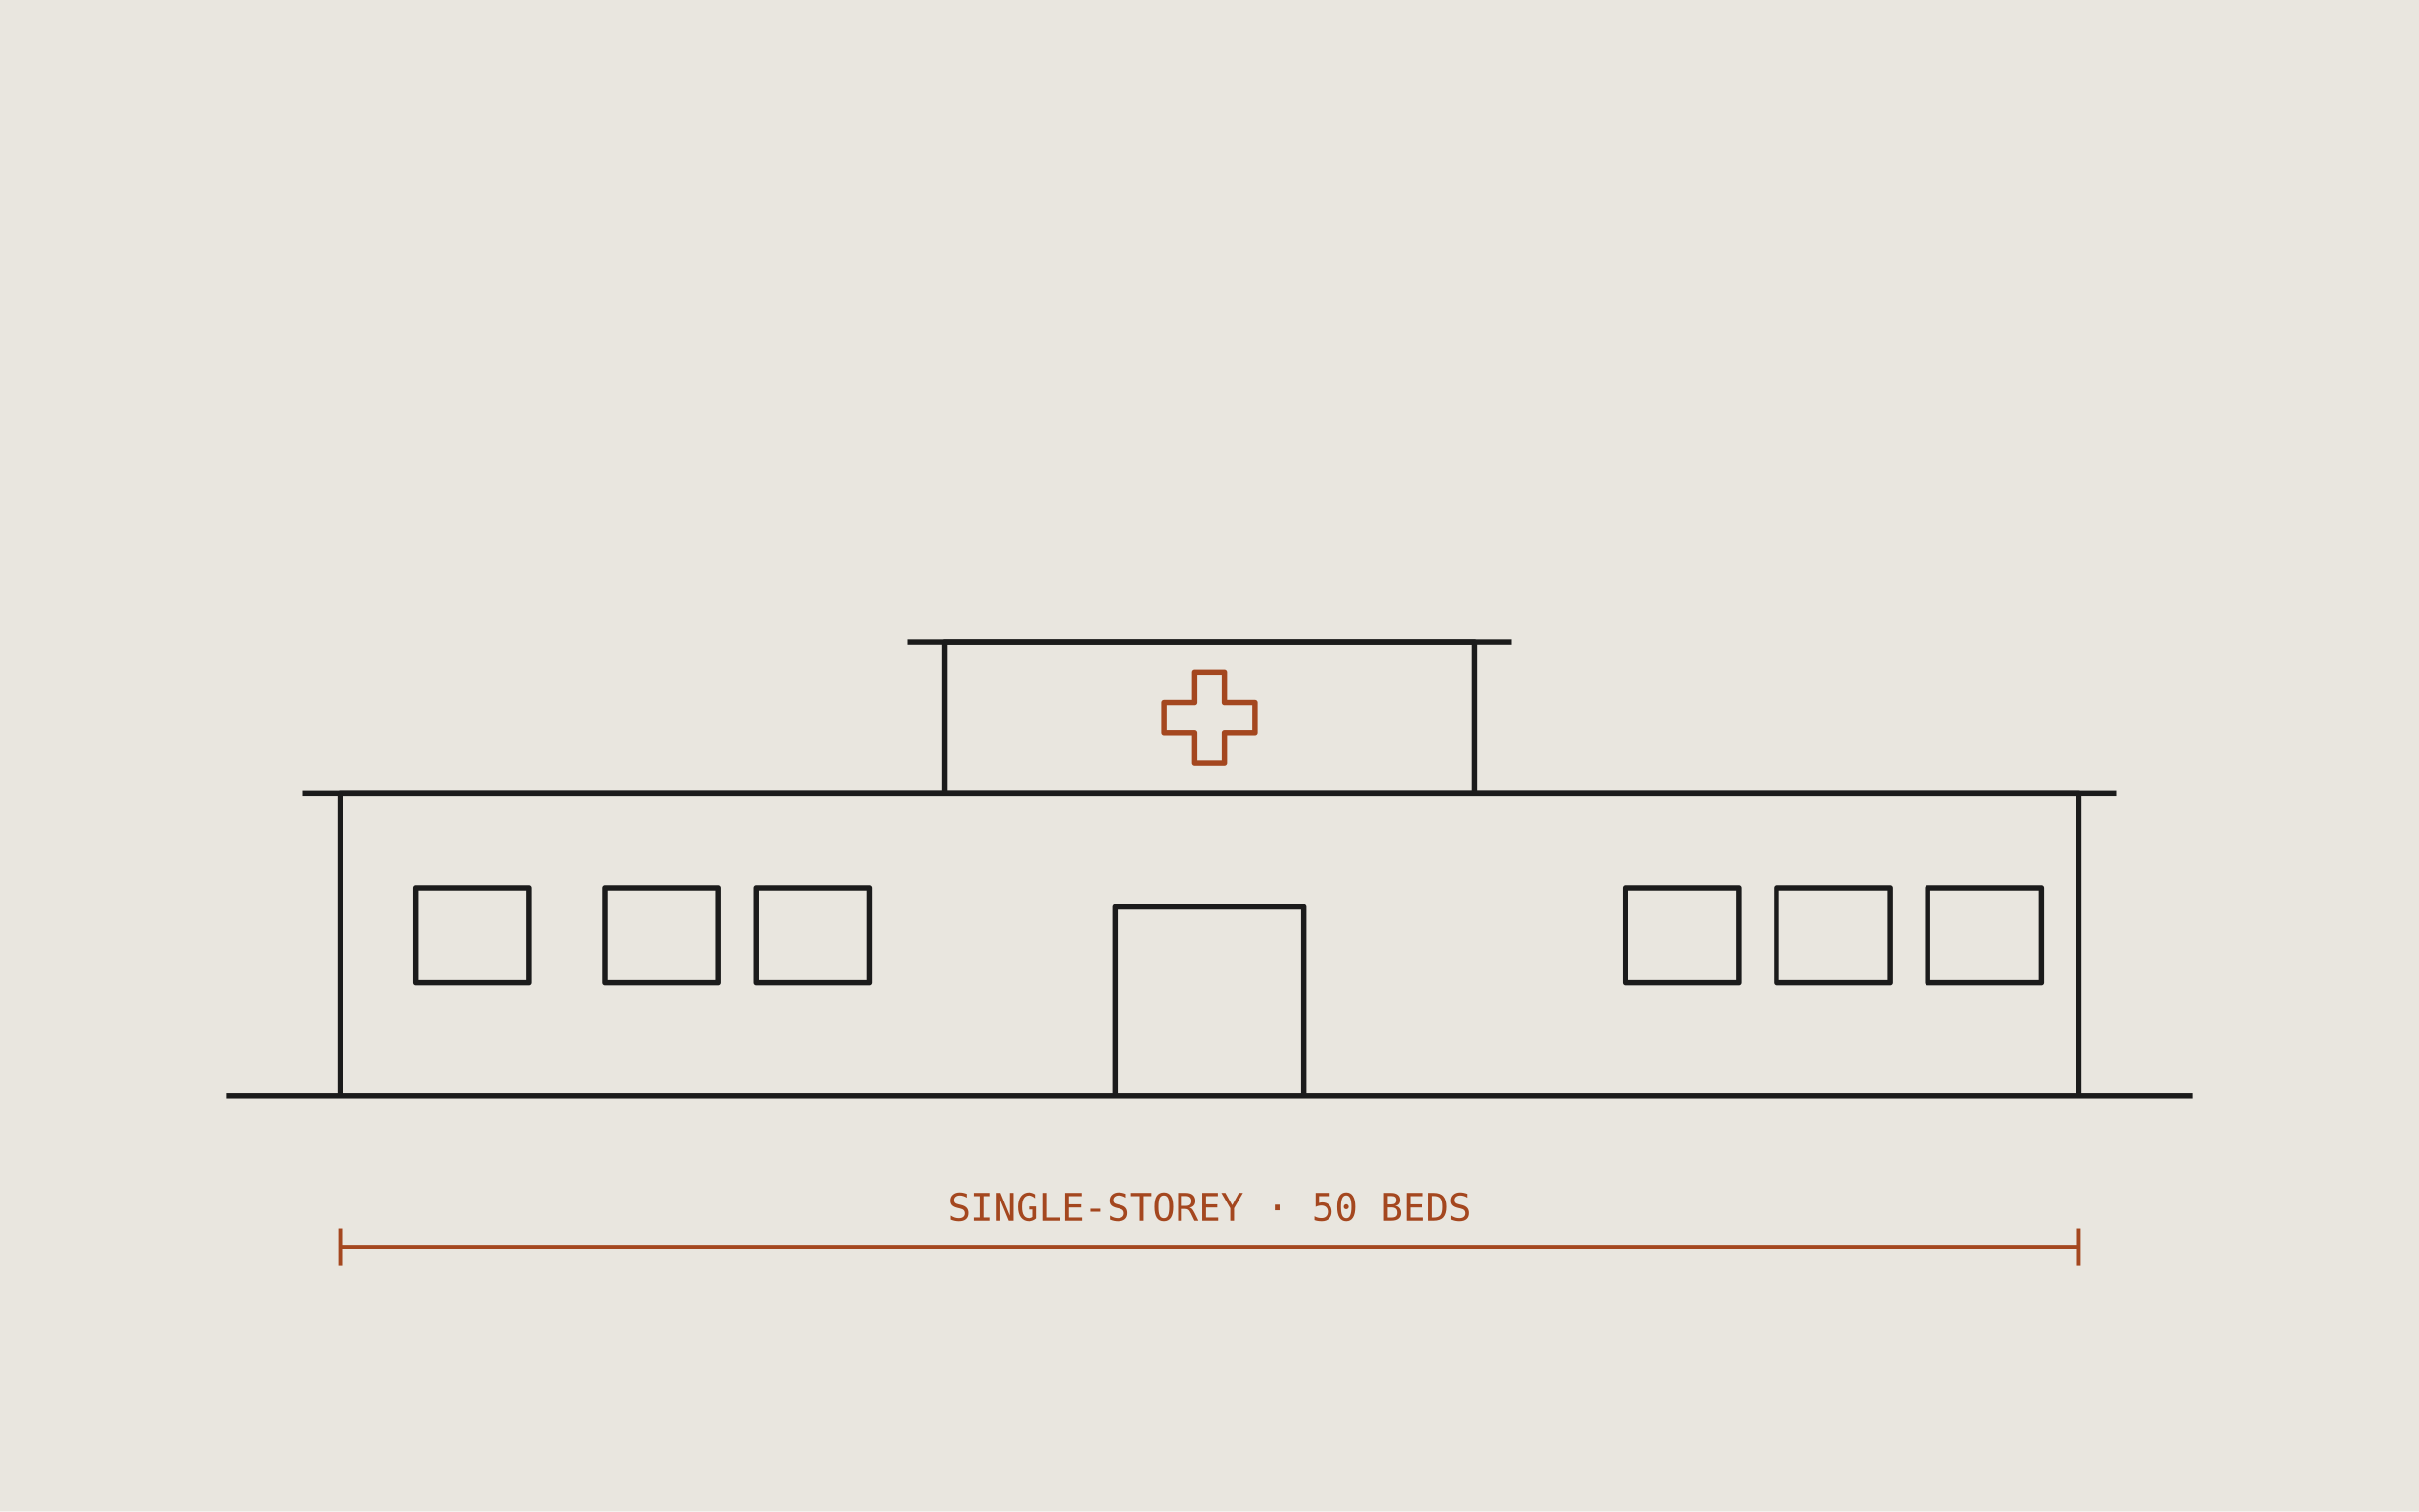
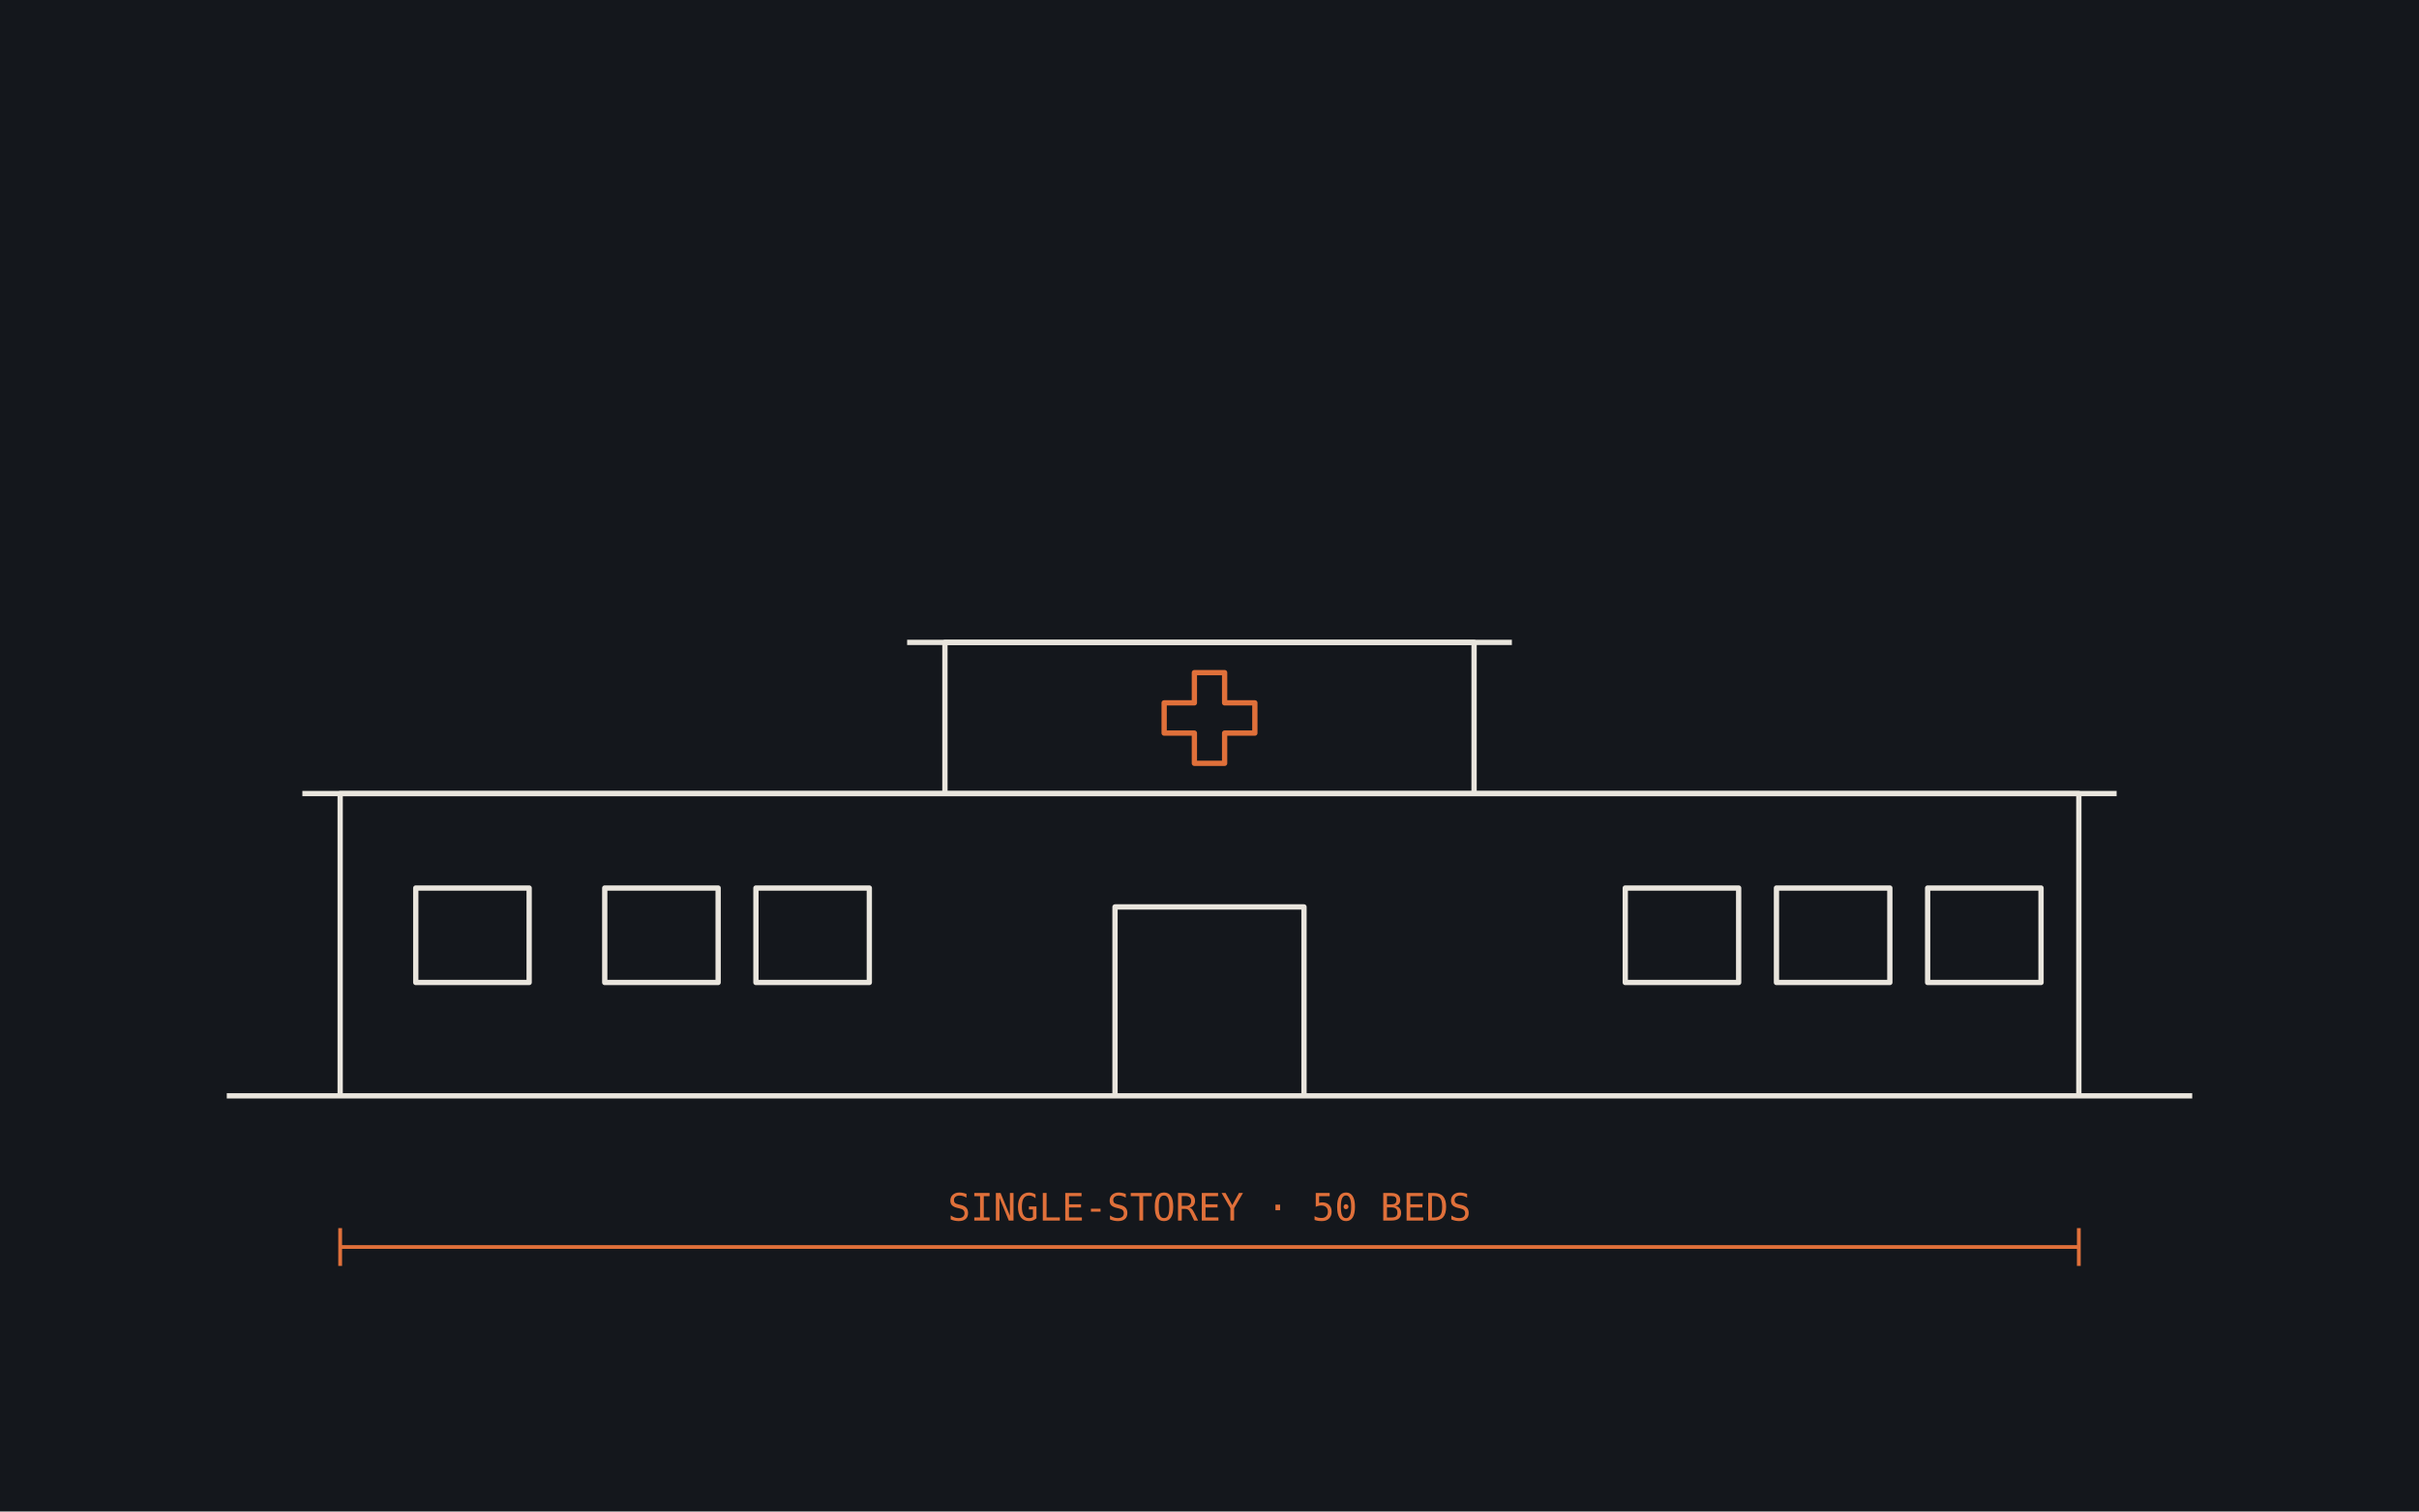
<svg xmlns="http://www.w3.org/2000/svg" viewBox="0 0 640 400" role="img" aria-label="Single-storey hospital elevation (illustration)">
-   <rect width="640" height="400" fill="#E9E6DF" />
-   <g fill="none" stroke="#1B1B1B" stroke-width="1.4" stroke-linejoin="round">
+   <rect width="640" height="400" fill="#14171C" />
+   <g fill="none" stroke="#E9E5DD" stroke-width="1.4" stroke-linejoin="round">
    <path d="M60 290H580" />
    <path d="M90 290V210H550V290" />
    <path d="M80 210H560" />
    <path d="M250 210V170H390V210" />
    <path d="M240 170H400" />
    <path d="M110 235h30v25h-30z" />
    <path d="M160 235h30v25h-30z" />
    <path d="M200 235h30v25h-30z" />
    <path d="M430 235h30v25h-30z" />
    <path d="M470 235h30v25h-30z" />
    <path d="M510 235h30v25h-30z" />
    <path d="M295 290V240H345V290" />
-     <path stroke="#A4471F" d="M316.0 178h8.0v8.0h8.0v8.0h-8.0v8.0h-8.0v-8.0h-8.0v-8.0h8.0z" />
-     <path stroke="#A4471F" stroke-width="1" d="M90 330H550M90 325v10M550 325v10" />
-     <text x="320.0" y="323" font-family="ui-monospace,Consolas,monospace" font-size="10" fill="#A4471F" fill-opacity="1" stroke="none" text-anchor="middle">SINGLE-STOREY · 50 BEDS</text>
+     <path stroke="#E0703A" d="M316.0 178h8.0v8.0h8.0v8.0h-8.0v8.0h-8.0v-8.0h-8.0v-8.0h8.0z" />
+     <path stroke="#E0703A" stroke-width="1" d="M90 330H550M90 325v10M550 325v10" />
+     <text x="320.0" y="323" font-family="ui-monospace,Consolas,monospace" font-size="10" fill="#E0703A" fill-opacity="1" stroke="none" text-anchor="middle">SINGLE-STOREY · 50 BEDS</text>
  </g>
</svg>
